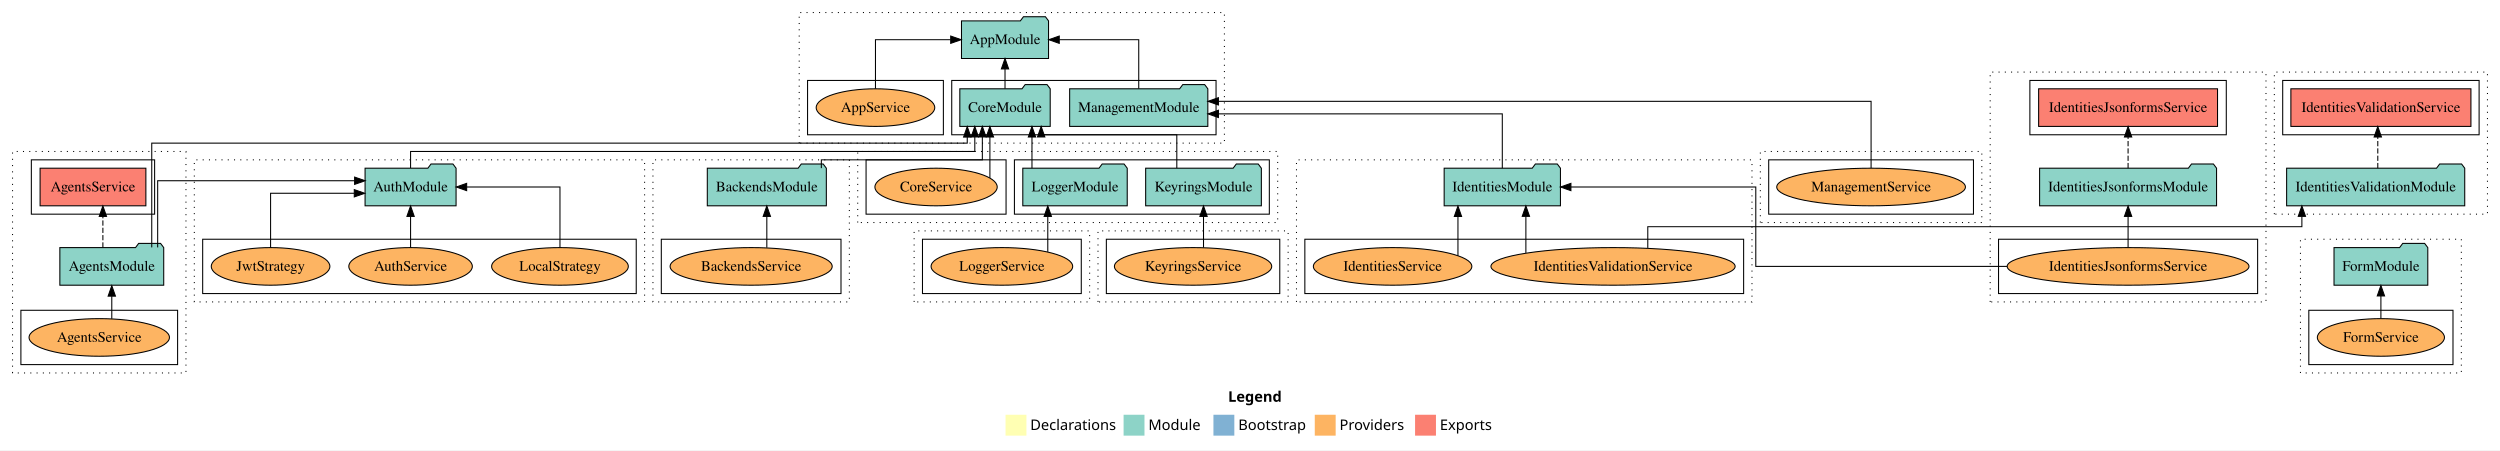
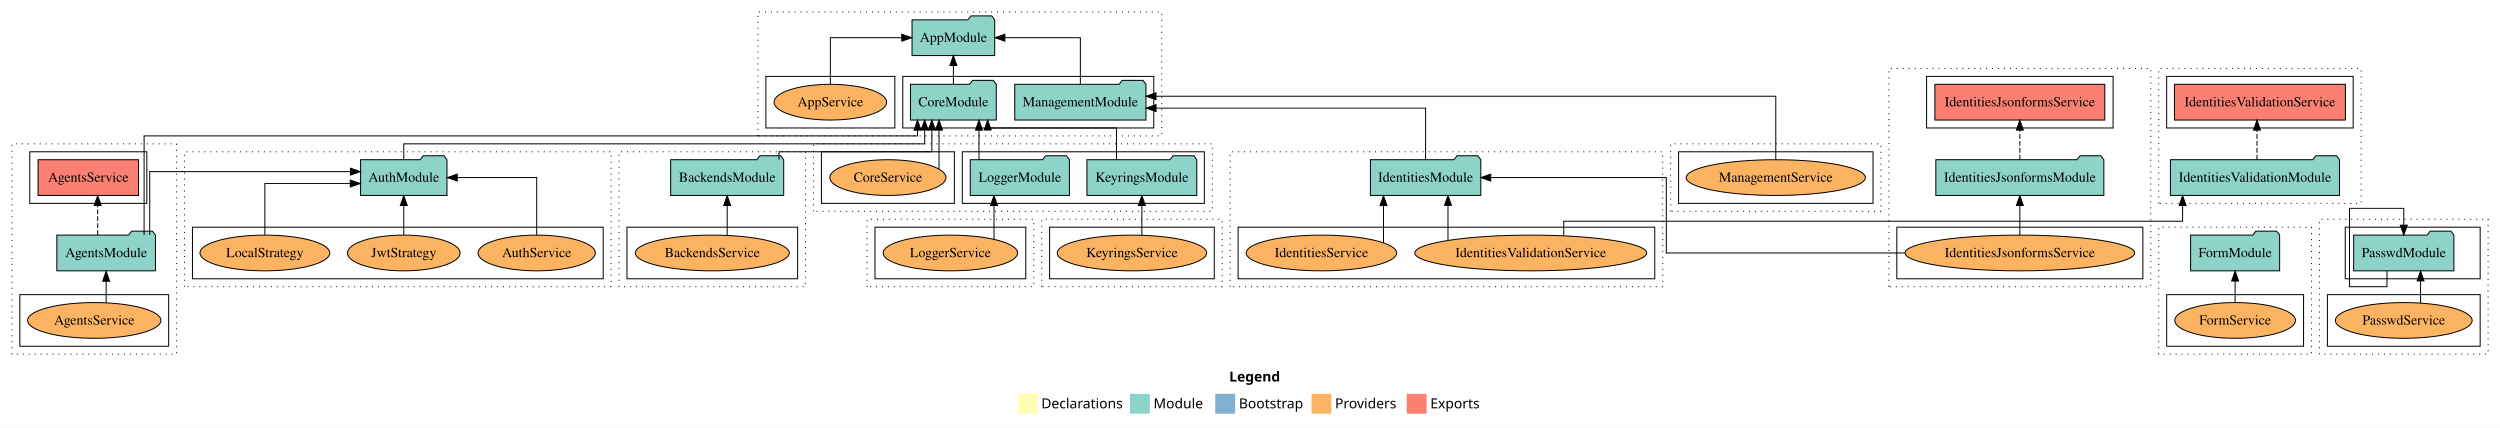
- <svg xmlns="http://www.w3.org/2000/svg" width="2393pt" height="431pt" viewBox="0.00 0.00 2393.00 431.00">
+ <svg xmlns="http://www.w3.org/2000/svg" width="2520pt" height="431pt" viewBox="0.00 0.00 2520.00 431.00">
  <g id="graph0" class="graph" transform="scale(1 1) rotate(0) translate(4 427)">
-     <polygon fill="white" stroke="transparent" points="-4,4 -4,-427 2389,-427 2389,4 -4,4" />
-     <text text-anchor="start" x="1171.51" y="-42.4" font-family="Times-12" font-weight="bold" font-size="14.00">Legend</text>
-     <polygon fill="#ffffb3" stroke="transparent" points="958.5,-10 958.5,-30 978.5,-30 978.5,-10 958.5,-10" />
-     <text text-anchor="start" x="982.13" y="-15.4" font-family="Times-12" font-size="14.00">  Declarations</text>
-     <polygon fill="#8dd3c7" stroke="transparent" points="1071.5,-10 1071.5,-30 1091.5,-30 1091.5,-10 1071.5,-10" />
-     <text text-anchor="start" x="1095.23" y="-15.4" font-family="Times-12" font-size="14.00">  Module</text>
-     <polygon fill="#80b1d3" stroke="transparent" points="1157.5,-10 1157.5,-30 1177.5,-30 1177.5,-10 1157.5,-10" />
-     <text text-anchor="start" x="1181.28" y="-15.4" font-family="Times-12" font-size="14.00">  Bootstrap</text>
-     <polygon fill="#fdb462" stroke="transparent" points="1254.5,-10 1254.5,-30 1274.5,-30 1274.5,-10 1254.5,-10" />
-     <text text-anchor="start" x="1278.17" y="-15.4" font-family="Times-12" font-size="14.00">  Providers</text>
-     <polygon fill="#fb8072" stroke="transparent" points="1350.5,-10 1350.5,-30 1370.5,-30 1370.5,-10 1350.5,-10" />
-     <text text-anchor="start" x="1374.23" y="-15.4" font-family="Times-12" font-size="14.00">  Exports</text>
+     <polygon fill="white" stroke="transparent" points="-4,4 -4,-427 2516,-427 2516,4 -4,4" />
+     <text text-anchor="start" x="1235.01" y="-42.4" font-family="Times-12" font-weight="bold" font-size="14.00">Legend</text>
+     <polygon fill="#ffffb3" stroke="transparent" points="1022,-10 1022,-30 1042,-30 1042,-10 1022,-10" />
+     <text text-anchor="start" x="1045.63" y="-15.4" font-family="Times-12" font-size="14.00">  Declarations</text>
+     <polygon fill="#8dd3c7" stroke="transparent" points="1135,-10 1135,-30 1155,-30 1155,-10 1135,-10" />
+     <text text-anchor="start" x="1158.73" y="-15.4" font-family="Times-12" font-size="14.00">  Module</text>
+     <polygon fill="#80b1d3" stroke="transparent" points="1221,-10 1221,-30 1241,-30 1241,-10 1221,-10" />
+     <text text-anchor="start" x="1244.78" y="-15.4" font-family="Times-12" font-size="14.00">  Bootstrap</text>
+     <polygon fill="#fdb462" stroke="transparent" points="1318,-10 1318,-30 1338,-30 1338,-10 1318,-10" />
+     <text text-anchor="start" x="1341.67" y="-15.4" font-family="Times-12" font-size="14.00">  Providers</text>
+     <polygon fill="#fb8072" stroke="transparent" points="1414,-10 1414,-30 1434,-30 1434,-10 1414,-10" />
+     <text text-anchor="start" x="1437.73" y="-15.4" font-family="Times-12" font-size="14.00">  Exports</text>
    <g id="clust1" class="cluster">
      <polygon fill="none" stroke="black" stroke-dasharray="1,5" points="8,-70 8,-282 174,-282 174,-70 8,-70" />
    </g>
    <g id="clust4" class="cluster">
      <polygon fill="none" stroke="black" points="26,-222 26,-274 144,-274 144,-222 26,-222" />
    </g>
    <g id="clust6" class="cluster">
      <polygon fill="none" stroke="black" points="16,-78 16,-130 166,-130 166,-78 16,-78" />
    </g>
    <g id="clust7" class="cluster">
-       <polygon fill="none" stroke="black" stroke-dasharray="1,5" points="761,-290 761,-415 1168,-415 1168,-290 761,-290" />
+       <polygon fill="none" stroke="black" stroke-dasharray="1,5" points="760,-290 760,-415 1167,-415 1167,-290 760,-290" />
    </g>
    <g id="clust9" class="cluster">
-       <polygon fill="none" stroke="black" points="907,-298 907,-350 1160,-350 1160,-298 907,-298" />
+       <polygon fill="none" stroke="black" points="906,-298 906,-350 1159,-350 1159,-298 906,-298" />
    </g>
    <g id="clust12" class="cluster">
-       <polygon fill="none" stroke="black" points="769,-298 769,-350 899,-350 899,-298 769,-298" />
+       <polygon fill="none" stroke="black" points="768,-298 768,-350 898,-350 898,-298 768,-298" />
    </g>
    <g id="clust13" class="cluster">
-       <polygon fill="none" stroke="black" stroke-dasharray="1,5" points="182,-138 182,-274 613,-274 613,-138 182,-138" />
+       <polygon fill="none" stroke="black" stroke-dasharray="1,5" points="182,-138 182,-274 612,-274 612,-138 182,-138" />
    </g>
    <g id="clust18" class="cluster">
-       <polygon fill="none" stroke="black" points="190,-146 190,-198 605,-198 605,-146 190,-146" />
+       <polygon fill="none" stroke="black" points="190,-146 190,-198 604,-198 604,-146 190,-146" />
    </g>
    <g id="clust19" class="cluster">
-       <polygon fill="none" stroke="black" stroke-dasharray="1,5" points="621,-138 621,-274 809,-274 809,-138 621,-138" />
+       <polygon fill="none" stroke="black" stroke-dasharray="1,5" points="620,-138 620,-274 808,-274 808,-138 620,-138" />
    </g>
    <g id="clust24" class="cluster">
-       <polygon fill="none" stroke="black" points="629,-146 629,-198 801,-198 801,-146 629,-146" />
+       <polygon fill="none" stroke="black" points="628,-146 628,-198 800,-198 800,-146 628,-146" />
    </g>
    <g id="clust25" class="cluster">
-       <polygon fill="none" stroke="black" stroke-dasharray="1,5" points="817,-214 817,-282 1219,-282 1219,-214 817,-214" />
+       <polygon fill="none" stroke="black" stroke-dasharray="1,5" points="816,-214 816,-282 1218,-282 1218,-214 816,-214" />
    </g>
    <g id="clust27" class="cluster">
-       <polygon fill="none" stroke="black" points="967,-222 967,-274 1211,-274 1211,-222 967,-222" />
+       <polygon fill="none" stroke="black" points="966,-222 966,-274 1210,-274 1210,-222 966,-222" />
    </g>
    <g id="clust30" class="cluster">
-       <polygon fill="none" stroke="black" points="825,-222 825,-274 959,-274 959,-222 825,-222" />
+       <polygon fill="none" stroke="black" points="824,-222 824,-274 958,-274 958,-222 824,-222" />
    </g>
    <g id="clust31" class="cluster">
-       <polygon fill="none" stroke="black" stroke-dasharray="1,5" points="2198,-70 2198,-198 2352,-198 2352,-70 2198,-70" />
+       <polygon fill="none" stroke="black" stroke-dasharray="1,5" points="2172,-70 2172,-198 2326,-198 2326,-70 2172,-70" />
    </g>
    <g id="clust36" class="cluster">
-       <polygon fill="none" stroke="black" points="2206,-78 2206,-130 2344,-130 2344,-78 2206,-78" />
+       <polygon fill="none" stroke="black" points="2180,-78 2180,-130 2318,-130 2318,-78 2180,-78" />
    </g>
    <g id="clust37" class="cluster">
-       <polygon fill="none" stroke="black" stroke-dasharray="1,5" points="1901,-138 1901,-358 2165,-358 2165,-138 1901,-138" />
+       <polygon fill="none" stroke="black" stroke-dasharray="1,5" points="1900,-138 1900,-358 2164,-358 2164,-138 1900,-138" />
    </g>
    <g id="clust40" class="cluster">
-       <polygon fill="none" stroke="black" points="1939,-298 1939,-350 2127,-350 2127,-298 1939,-298" />
+       <polygon fill="none" stroke="black" points="1938,-298 1938,-350 2126,-350 2126,-298 1938,-298" />
    </g>
    <g id="clust42" class="cluster">
-       <polygon fill="none" stroke="black" points="1909,-146 1909,-198 2157,-198 2157,-146 1909,-146" />
+       <polygon fill="none" stroke="black" points="1908,-146 1908,-198 2156,-198 2156,-146 1908,-146" />
    </g>
    <g id="clust43" class="cluster">
-       <polygon fill="none" stroke="black" stroke-dasharray="1,5" points="1237,-138 1237,-274 1673,-274 1673,-138 1237,-138" />
+       <polygon fill="none" stroke="black" stroke-dasharray="1,5" points="1236,-138 1236,-274 1672,-274 1672,-138 1236,-138" />
    </g>
    <g id="clust48" class="cluster">
-       <polygon fill="none" stroke="black" points="1245,-146 1245,-198 1665,-198 1665,-146 1245,-146" />
+       <polygon fill="none" stroke="black" points="1244,-146 1244,-198 1664,-198 1664,-146 1244,-146" />
    </g>
    <g id="clust49" class="cluster">
-       <polygon fill="none" stroke="black" stroke-dasharray="1,5" points="2173,-222 2173,-358 2377,-358 2377,-222 2173,-222" />
+       <polygon fill="none" stroke="black" stroke-dasharray="1,5" points="2172,-222 2172,-358 2376,-358 2376,-222 2172,-222" />
    </g>
    <g id="clust52" class="cluster">
-       <polygon fill="none" stroke="black" points="2181,-298 2181,-350 2369,-350 2369,-298 2181,-298" />
+       <polygon fill="none" stroke="black" points="2180,-298 2180,-350 2368,-350 2368,-298 2180,-298" />
    </g>
    <g id="clust55" class="cluster">
-       <polygon fill="none" stroke="black" stroke-dasharray="1,5" points="1047,-138 1047,-206 1229,-206 1229,-138 1047,-138" />
+       <polygon fill="none" stroke="black" stroke-dasharray="1,5" points="1046,-138 1046,-206 1228,-206 1228,-138 1046,-138" />
    </g>
    <g id="clust60" class="cluster">
-       <polygon fill="none" stroke="black" points="1055,-146 1055,-198 1221,-198 1221,-146 1055,-146" />
+       <polygon fill="none" stroke="black" points="1054,-146 1054,-198 1220,-198 1220,-146 1054,-146" />
    </g>
    <g id="clust61" class="cluster">
-       <polygon fill="none" stroke="black" stroke-dasharray="1,5" points="871,-138 871,-206 1039,-206 1039,-138 871,-138" />
+       <polygon fill="none" stroke="black" stroke-dasharray="1,5" points="870,-138 870,-206 1038,-206 1038,-138 870,-138" />
    </g>
    <g id="clust66" class="cluster">
-       <polygon fill="none" stroke="black" points="879,-146 879,-198 1031,-198 1031,-146 879,-146" />
+       <polygon fill="none" stroke="black" points="878,-146 878,-198 1030,-198 1030,-146 878,-146" />
    </g>
    <g id="clust67" class="cluster">
-       <polygon fill="none" stroke="black" stroke-dasharray="1,5" points="1681,-214 1681,-282 1893,-282 1893,-214 1681,-214" />
+       <polygon fill="none" stroke="black" stroke-dasharray="1,5" points="1680,-214 1680,-282 1892,-282 1892,-214 1680,-214" />
    </g>
    <g id="clust72" class="cluster">
-       <polygon fill="none" stroke="black" points="1689,-222 1689,-274 1885,-274 1885,-222 1689,-222" />
+       <polygon fill="none" stroke="black" points="1688,-222 1688,-274 1884,-274 1884,-222 1688,-222" />
+     </g>
+     <g id="clust73" class="cluster">
+       <polygon fill="none" stroke="black" stroke-dasharray="1,5" points="2334,-70 2334,-206 2504,-206 2504,-70 2334,-70" />
+     </g>
+     <g id="clust75" class="cluster">
+       <polygon fill="none" stroke="black" points="2360,-146 2360,-198 2496,-198 2496,-146 2360,-146" />
+     </g>
+     <g id="clust78" class="cluster">
+       <polygon fill="none" stroke="black" points="2342,-78 2342,-130 2496,-130 2496,-78 2342,-78" />
    </g>
    <g id="node1" class="node">
      <polygon fill="#fb8072" stroke="black" points="135.63,-266 34.37,-266 34.37,-230 135.63,-230 135.63,-266" />
      <text text-anchor="middle" x="85" y="-243.8" font-family="Times,serif" font-size="14.00">AgentsService </text>
    </g>
    <g id="node2" class="node">
      <polygon fill="#8dd3c7" stroke="black" points="152.71,-190 149.71,-194 128.71,-194 125.71,-190 53.29,-190 53.29,-154 152.71,-154 152.71,-190" />
      <text text-anchor="middle" x="103" y="-167.8" font-family="Times,serif" font-size="14.00">AgentsModule</text>
    </g>
    <g id="edge1" class="edge">
      <path fill="none" stroke="black" stroke-dasharray="5,2" d="M94.48,-190.01C94.48,-190.01 94.48,-219.85 94.48,-219.85" />
      <polygon fill="black" stroke="black" points="90.98,-219.85 94.48,-229.85 97.98,-219.85 90.98,-219.85" />
    </g>
    <g id="node4" class="node">
-       <polygon fill="#8dd3c7" stroke="black" points="1001.26,-342 998.26,-346 977.26,-346 974.26,-342 914.74,-342 914.74,-306 1001.26,-306 1001.26,-342" />
-       <text text-anchor="middle" x="958" y="-319.8" font-family="Times,serif" font-size="14.00">CoreModule</text>
+       <polygon fill="#8dd3c7" stroke="black" points="1000.26,-342 997.26,-346 976.26,-346 973.26,-342 913.74,-342 913.74,-306 1000.26,-306 1000.26,-342" />
+       <text text-anchor="middle" x="957" y="-319.8" font-family="Times,serif" font-size="14.00">CoreModule</text>
    </g>
    <g id="edge11" class="edge">
-       <path fill="none" stroke="black" d="M141.25,-190.18C141.25,-223.28 141.25,-290 141.25,-290 141.25,-290 921.85,-290 921.85,-290 921.85,-290 921.85,-295.81 921.85,-295.81" />
-       <polygon fill="black" stroke="black" points="918.35,-295.81 921.85,-305.81 925.35,-295.81 918.35,-295.81" />
+       <path fill="none" stroke="black" d="M141.25,-190.18C141.25,-223.28 141.25,-290 141.25,-290 141.25,-290 920.85,-290 920.85,-290 920.85,-290 920.85,-295.81 920.85,-295.81" />
+       <polygon fill="black" stroke="black" points="917.35,-295.81 920.85,-305.81 924.35,-295.81 917.35,-295.81" />
    </g>
    <g id="node8" class="node">
-       <polygon fill="#8dd3c7" stroke="black" points="432.55,-266 429.55,-270 408.55,-270 405.55,-266 345.45,-266 345.45,-230 432.55,-230 432.55,-266" />
-       <text text-anchor="middle" x="389" y="-243.8" font-family="Times,serif" font-size="14.00">AuthModule</text>
+       <polygon fill="#8dd3c7" stroke="black" points="446.55,-266 443.55,-270 422.55,-270 419.55,-266 359.45,-266 359.45,-230 446.55,-230 446.55,-266" />
+       <text text-anchor="middle" x="403" y="-243.8" font-family="Times,serif" font-size="14.00">AuthModule</text>
    </g>
    <g id="edge6" class="edge">
-       <path fill="none" stroke="black" d="M146.92,-190.2C146.92,-214.36 146.92,-254 146.92,-254 146.92,-254 335.44,-254 335.44,-254" />
-       <polygon fill="black" stroke="black" points="335.44,-257.5 345.44,-254 335.44,-250.5 335.44,-257.5" />
+       <path fill="none" stroke="black" d="M146.92,-190.2C146.92,-214.36 146.92,-254 146.92,-254 146.92,-254 349.27,-254 349.27,-254" />
+       <polygon fill="black" stroke="black" points="349.27,-257.5 359.27,-254 349.27,-250.5 349.27,-257.5" />
    </g>
    <g id="node3" class="node">
      <ellipse fill="#fdb462" stroke="black" cx="91" cy="-104" rx="67.19" ry="18" />
      <text text-anchor="middle" x="91" y="-99.8" font-family="Times,serif" font-size="14.00">AgentsService</text>
    </g>
    <g id="edge2" class="edge">
      <path fill="none" stroke="black" d="M103,-121.87C103,-121.87 103,-143.54 103,-143.54" />
      <polygon fill="black" stroke="black" points="99.5,-143.54 103,-153.54 106.5,-143.54 99.5,-143.54" />
    </g>
    <g id="node6" class="node">
-       <polygon fill="#8dd3c7" stroke="black" points="999.66,-407 996.66,-411 975.66,-411 972.66,-407 916.34,-407 916.34,-371 999.66,-371 999.66,-407" />
-       <text text-anchor="middle" x="958" y="-384.8" font-family="Times,serif" font-size="14.00">AppModule</text>
+       <polygon fill="#8dd3c7" stroke="black" points="998.66,-407 995.66,-411 974.66,-411 971.66,-407 915.34,-407 915.34,-371 998.66,-371 998.66,-407" />
+       <text text-anchor="middle" x="957" y="-384.8" font-family="Times,serif" font-size="14.00">AppModule</text>
    </g>
    <g id="edge3" class="edge">
-       <path fill="none" stroke="black" d="M958,-342.11C958,-342.11 958,-360.99 958,-360.99" />
-       <polygon fill="black" stroke="black" points="954.5,-360.99 958,-370.99 961.5,-360.99 954.5,-360.99" />
+       <path fill="none" stroke="black" d="M957,-342.11C957,-342.11 957,-360.99 957,-360.99" />
+       <polygon fill="black" stroke="black" points="953.5,-360.99 957,-370.99 960.5,-360.99 953.5,-360.99" />
    </g>
    <g id="node5" class="node">
-       <polygon fill="#8dd3c7" stroke="black" points="1152.13,-342 1149.13,-346 1128.13,-346 1125.13,-342 1019.87,-342 1019.87,-306 1152.13,-306 1152.13,-342" />
-       <text text-anchor="middle" x="1086" y="-319.8" font-family="Times,serif" font-size="14.00">ManagementModule</text>
+       <polygon fill="#8dd3c7" stroke="black" points="1151.13,-342 1148.13,-346 1127.13,-346 1124.13,-342 1018.87,-342 1018.87,-306 1151.13,-306 1151.13,-342" />
+       <text text-anchor="middle" x="1085" y="-319.8" font-family="Times,serif" font-size="14.00">ManagementModule</text>
    </g>
    <g id="edge4" class="edge">
-       <path fill="none" stroke="black" d="M1086,-342.11C1086,-361.34 1086,-389 1086,-389 1086,-389 1009.91,-389 1009.91,-389" />
-       <polygon fill="black" stroke="black" points="1009.91,-385.5 999.91,-389 1009.91,-392.5 1009.91,-385.5" />
+       <path fill="none" stroke="black" d="M1085,-342.11C1085,-361.34 1085,-389 1085,-389 1085,-389 1008.91,-389 1008.91,-389" />
+       <polygon fill="black" stroke="black" points="1008.91,-385.5 998.91,-389 1008.91,-392.5 1008.91,-385.5" />
    </g>
    <g id="node7" class="node">
-       <ellipse fill="#fdb462" stroke="black" cx="834" cy="-324" rx="56.74" ry="18" />
-       <text text-anchor="middle" x="834" y="-319.8" font-family="Times,serif" font-size="14.00">AppService</text>
+       <ellipse fill="#fdb462" stroke="black" cx="833" cy="-324" rx="56.74" ry="18" />
+       <text text-anchor="middle" x="833" y="-319.8" font-family="Times,serif" font-size="14.00">AppService</text>
    </g>
    <g id="edge5" class="edge">
-       <path fill="none" stroke="black" d="M834,-342.11C834,-361.34 834,-389 834,-389 834,-389 906.02,-389 906.02,-389" />
-       <polygon fill="black" stroke="black" points="906.02,-392.5 916.02,-389 906.02,-385.5 906.02,-392.5" />
+       <path fill="none" stroke="black" d="M833,-342.11C833,-361.34 833,-389 833,-389 833,-389 905.02,-389 905.02,-389" />
+       <polygon fill="black" stroke="black" points="905.02,-392.5 915.02,-389 905.02,-385.5 905.02,-392.5" />
    </g>
    <g id="edge12" class="edge">
-       <path fill="none" stroke="black" d="M389,-266.19C389,-274.28 389,-282 389,-282 389,-282 929.08,-282 929.08,-282 929.08,-282 929.08,-295.94 929.08,-295.94" />
-       <polygon fill="black" stroke="black" points="925.58,-295.94 929.08,-305.94 932.58,-295.94 925.58,-295.94" />
+       <path fill="none" stroke="black" d="M403,-266.19C403,-274.28 403,-282 403,-282 403,-282 928.08,-282 928.08,-282 928.08,-282 928.08,-295.94 928.08,-295.94" />
+       <polygon fill="black" stroke="black" points="924.58,-295.94 928.08,-305.94 931.58,-295.94 924.58,-295.94" />
    </g>
    <g id="node9" class="node">
-       <ellipse fill="#fdb462" stroke="black" cx="389" cy="-172" rx="59.11" ry="18" />
-       <text text-anchor="middle" x="389" y="-167.8" font-family="Times,serif" font-size="14.00">AuthService</text>
+       <ellipse fill="#fdb462" stroke="black" cx="537" cy="-172" rx="59.11" ry="18" />
+       <text text-anchor="middle" x="537" y="-167.8" font-family="Times,serif" font-size="14.00">AuthService</text>
    </g>
    <g id="edge7" class="edge">
-       <path fill="none" stroke="black" d="M389,-190.01C389,-190.01 389,-219.85 389,-219.85" />
-       <polygon fill="black" stroke="black" points="385.5,-219.85 389,-229.85 392.5,-219.85 385.5,-219.85" />
+       <path fill="none" stroke="black" d="M537,-190.01C537,-212.49 537,-248 537,-248 537,-248 456.88,-248 456.88,-248" />
+       <polygon fill="black" stroke="black" points="456.88,-244.5 446.88,-248 456.88,-251.5 456.88,-244.5" />
    </g>
    <g id="node10" class="node">
-       <ellipse fill="#fdb462" stroke="black" cx="255" cy="-172" rx="56.76" ry="18" />
-       <text text-anchor="middle" x="255" y="-167.8" font-family="Times,serif" font-size="14.00">JwtStrategy</text>
+       <ellipse fill="#fdb462" stroke="black" cx="403" cy="-172" rx="56.76" ry="18" />
+       <text text-anchor="middle" x="403" y="-167.8" font-family="Times,serif" font-size="14.00">JwtStrategy</text>
    </g>
    <g id="edge8" class="edge">
-       <path fill="none" stroke="black" d="M255,-190.03C255,-210.77 255,-242 255,-242 255,-242 335.12,-242 335.12,-242" />
-       <polygon fill="black" stroke="black" points="335.12,-245.5 345.12,-242 335.12,-238.5 335.12,-245.5" />
+       <path fill="none" stroke="black" d="M403,-190.01C403,-190.01 403,-219.85 403,-219.85" />
+       <polygon fill="black" stroke="black" points="399.5,-219.85 403,-229.85 406.5,-219.85 399.5,-219.85" />
    </g>
    <g id="node11" class="node">
-       <ellipse fill="#fdb462" stroke="black" cx="532" cy="-172" rx="65.41" ry="18" />
-       <text text-anchor="middle" x="532" y="-167.8" font-family="Times,serif" font-size="14.00">LocalStrategy</text>
+       <ellipse fill="#fdb462" stroke="black" cx="263" cy="-172" rx="65.41" ry="18" />
+       <text text-anchor="middle" x="263" y="-167.8" font-family="Times,serif" font-size="14.00">LocalStrategy</text>
    </g>
    <g id="edge9" class="edge">
-       <path fill="none" stroke="black" d="M532,-190.01C532,-212.49 532,-248 532,-248 532,-248 442.68,-248 442.68,-248" />
-       <polygon fill="black" stroke="black" points="442.68,-244.5 432.68,-248 442.68,-251.5 442.68,-244.5" />
+       <path fill="none" stroke="black" d="M263,-190.03C263,-210.77 263,-242 263,-242 263,-242 349.09,-242 349.09,-242" />
+       <polygon fill="black" stroke="black" points="349.09,-245.5 359.09,-242 349.09,-238.5 349.09,-245.5" />
    </g>
    <g id="node12" class="node">
-       <ellipse fill="#fdb462" stroke="black" cx="715" cy="-172" rx="77.57" ry="18" />
-       <text text-anchor="middle" x="715" y="-167.8" font-family="Times,serif" font-size="14.00">BackendsService</text>
+       <ellipse fill="#fdb462" stroke="black" cx="714" cy="-172" rx="77.57" ry="18" />
+       <text text-anchor="middle" x="714" y="-167.8" font-family="Times,serif" font-size="14.00">BackendsService</text>
    </g>
    <g id="node13" class="node">
-       <polygon fill="#8dd3c7" stroke="black" points="786.97,-266 783.97,-270 762.97,-270 759.97,-266 673.03,-266 673.03,-230 786.97,-230 786.97,-266" />
-       <text text-anchor="middle" x="730" y="-243.8" font-family="Times,serif" font-size="14.00">BackendsModule</text>
+       <polygon fill="#8dd3c7" stroke="black" points="785.97,-266 782.97,-270 761.97,-270 758.97,-266 672.03,-266 672.03,-230 785.97,-230 785.97,-266" />
+       <text text-anchor="middle" x="729" y="-243.8" font-family="Times,serif" font-size="14.00">BackendsModule</text>
    </g>
    <g id="edge10" class="edge">
-       <path fill="none" stroke="black" d="M730,-190.01C730,-190.01 730,-219.85 730,-219.85" />
-       <polygon fill="black" stroke="black" points="726.5,-219.85 730,-229.85 733.5,-219.85 726.5,-219.85" />
+       <path fill="none" stroke="black" d="M729,-190.01C729,-190.01 729,-219.85 729,-219.85" />
+       <polygon fill="black" stroke="black" points="725.5,-219.85 729,-229.85 732.5,-219.85 725.5,-219.85" />
    </g>
    <g id="edge13" class="edge">
-       <path fill="none" stroke="black" d="M782.18,-266.06C782.18,-270.49 782.18,-274 782.18,-274 782.18,-274 936.3,-274 936.3,-274 936.3,-274 936.3,-295.95 936.3,-295.95" />
-       <polygon fill="black" stroke="black" points="932.81,-295.95 936.3,-305.95 939.81,-295.95 932.81,-295.95" />
+       <path fill="none" stroke="black" d="M781.18,-266.06C781.18,-270.49 781.18,-274 781.18,-274 781.18,-274 935.3,-274 935.3,-274 935.3,-274 935.3,-295.95 935.3,-295.95" />
+       <polygon fill="black" stroke="black" points="931.81,-295.95 935.3,-305.95 938.81,-295.95 931.81,-295.95" />
    </g>
    <g id="node14" class="node">
-       <polygon fill="#8dd3c7" stroke="black" points="1203.37,-266 1200.37,-270 1179.37,-270 1176.37,-266 1092.63,-266 1092.63,-230 1203.37,-230 1203.37,-266" />
-       <text text-anchor="middle" x="1148" y="-243.8" font-family="Times,serif" font-size="14.00">KeyringsModule</text>
+       <polygon fill="#8dd3c7" stroke="black" points="1202.37,-266 1199.37,-270 1178.37,-270 1175.37,-266 1091.63,-266 1091.63,-230 1202.37,-230 1202.37,-266" />
+       <text text-anchor="middle" x="1147" y="-243.8" font-family="Times,serif" font-size="14.00">KeyringsModule</text>
    </g>
    <g id="edge14" class="edge">
-       <path fill="none" stroke="black" d="M1122.44,-266.05C1122.44,-280.37 1122.44,-298 1122.44,-298 1122.44,-298 992.59,-298 992.59,-298 992.59,-298 992.59,-298.79 992.59,-298.79" />
-       <polygon fill="black" stroke="black" points="989.09,-295.94 992.59,-305.94 996.09,-295.94 989.09,-295.94" />
+       <path fill="none" stroke="black" d="M1121.44,-266.05C1121.44,-280.37 1121.44,-298 1121.44,-298 1121.44,-298 991.59,-298 991.59,-298 991.59,-298 991.59,-298.79 991.59,-298.79" />
+       <polygon fill="black" stroke="black" points="988.09,-295.94 991.59,-305.94 995.09,-295.94 988.09,-295.94" />
    </g>
    <g id="node15" class="node">
-       <polygon fill="#8dd3c7" stroke="black" points="1074.98,-266 1071.98,-270 1050.98,-270 1047.98,-266 975.02,-266 975.02,-230 1074.98,-230 1074.98,-266" />
-       <text text-anchor="middle" x="1025" y="-243.8" font-family="Times,serif" font-size="14.00">LoggerModule</text>
+       <polygon fill="#8dd3c7" stroke="black" points="1073.98,-266 1070.98,-270 1049.98,-270 1046.98,-266 974.02,-266 974.02,-230 1073.98,-230 1073.98,-266" />
+       <text text-anchor="middle" x="1024" y="-243.8" font-family="Times,serif" font-size="14.00">LoggerModule</text>
    </g>
    <g id="edge15" class="edge">
-       <path fill="none" stroke="black" d="M983.8,-266.01C983.8,-266.01 983.8,-295.85 983.8,-295.85" />
-       <polygon fill="black" stroke="black" points="980.3,-295.85 983.8,-305.85 987.3,-295.85 980.3,-295.85" />
+       <path fill="none" stroke="black" d="M982.8,-266.01C982.8,-266.01 982.8,-295.85 982.8,-295.85" />
+       <polygon fill="black" stroke="black" points="979.3,-295.85 982.8,-305.85 986.3,-295.85 979.3,-295.85" />
    </g>
    <g id="node16" class="node">
-       <ellipse fill="#fdb462" stroke="black" cx="892" cy="-248" rx="58.53" ry="18" />
-       <text text-anchor="middle" x="892" y="-243.8" font-family="Times,serif" font-size="14.00">CoreService</text>
+       <ellipse fill="#fdb462" stroke="black" cx="891" cy="-248" rx="58.53" ry="18" />
+       <text text-anchor="middle" x="891" y="-243.8" font-family="Times,serif" font-size="14.00">CoreService</text>
    </g>
    <g id="edge16" class="edge">
-       <path fill="none" stroke="black" d="M943.53,-256.72C943.53,-256.72 943.53,-295.88 943.53,-295.88" />
-       <polygon fill="black" stroke="black" points="940.03,-295.88 943.53,-305.88 947.03,-295.88 940.03,-295.88" />
+       <path fill="none" stroke="black" d="M942.53,-256.72C942.53,-256.72 942.53,-295.88 942.53,-295.88" />
+       <polygon fill="black" stroke="black" points="939.03,-295.88 942.53,-305.88 946.03,-295.88 939.03,-295.88" />
    </g>
    <g id="node17" class="node">
-       <ellipse fill="#fdb462" stroke="black" cx="2275" cy="-104" rx="60.83" ry="18" />
-       <text text-anchor="middle" x="2275" y="-99.8" font-family="Times,serif" font-size="14.00">FormService</text>
+       <ellipse fill="#fdb462" stroke="black" cx="2249" cy="-104" rx="60.83" ry="18" />
+       <text text-anchor="middle" x="2249" y="-99.8" font-family="Times,serif" font-size="14.00">FormService</text>
    </g>
    <g id="node18" class="node">
-       <polygon fill="#8dd3c7" stroke="black" points="2319.88,-190 2316.88,-194 2295.88,-194 2292.88,-190 2230.12,-190 2230.12,-154 2319.88,-154 2319.88,-190" />
-       <text text-anchor="middle" x="2275" y="-167.8" font-family="Times,serif" font-size="14.00">FormModule</text>
+       <polygon fill="#8dd3c7" stroke="black" points="2293.88,-190 2290.88,-194 2269.88,-194 2266.88,-190 2204.12,-190 2204.12,-154 2293.88,-154 2293.88,-190" />
+       <text text-anchor="middle" x="2249" y="-167.8" font-family="Times,serif" font-size="14.00">FormModule</text>
    </g>
    <g id="edge17" class="edge">
-       <path fill="none" stroke="black" d="M2275,-122.22C2275,-122.22 2275,-143.73 2275,-143.73" />
-       <polygon fill="black" stroke="black" points="2271.5,-143.73 2275,-153.73 2278.5,-143.73 2271.5,-143.73" />
+       <path fill="none" stroke="black" d="M2249,-122.22C2249,-122.22 2249,-143.73 2249,-143.73" />
+       <polygon fill="black" stroke="black" points="2245.5,-143.73 2249,-153.73 2252.5,-143.73 2245.5,-143.73" />
    </g>
    <g id="node19" class="node">
-       <polygon fill="#fb8072" stroke="black" points="2118.62,-342 1947.38,-342 1947.38,-306 2118.62,-306 2118.62,-342" />
-       <text text-anchor="middle" x="2033" y="-319.8" font-family="Times,serif" font-size="14.00">IdentitiesJsonformsService </text>
+       <polygon fill="#fb8072" stroke="black" points="2117.62,-342 1946.38,-342 1946.38,-306 2117.62,-306 2117.62,-342" />
+       <text text-anchor="middle" x="2032" y="-319.8" font-family="Times,serif" font-size="14.00">IdentitiesJsonformsService </text>
    </g>
    <g id="node20" class="node">
-       <polygon fill="#8dd3c7" stroke="black" points="2117.69,-266 2114.69,-270 2093.69,-270 2090.69,-266 1948.31,-266 1948.31,-230 2117.69,-230 2117.69,-266" />
-       <text text-anchor="middle" x="2033" y="-243.8" font-family="Times,serif" font-size="14.00">IdentitiesJsonformsModule</text>
+       <polygon fill="#8dd3c7" stroke="black" points="2116.69,-266 2113.69,-270 2092.69,-270 2089.69,-266 1947.31,-266 1947.31,-230 2116.69,-230 2116.69,-266" />
+       <text text-anchor="middle" x="2032" y="-243.8" font-family="Times,serif" font-size="14.00">IdentitiesJsonformsModule</text>
    </g>
    <g id="edge18" class="edge">
-       <path fill="none" stroke="black" stroke-dasharray="5,2" d="M2033,-266.01C2033,-266.01 2033,-295.85 2033,-295.85" />
-       <polygon fill="black" stroke="black" points="2029.5,-295.85 2033,-305.85 2036.5,-295.85 2029.5,-295.85" />
+       <path fill="none" stroke="black" stroke-dasharray="5,2" d="M2032,-266.01C2032,-266.01 2032,-295.85 2032,-295.85" />
+       <polygon fill="black" stroke="black" points="2028.5,-295.85 2032,-305.85 2035.5,-295.85 2028.5,-295.85" />
    </g>
    <g id="node21" class="node">
-       <ellipse fill="#fdb462" stroke="black" cx="2033" cy="-172" rx="115.74" ry="18" />
-       <text text-anchor="middle" x="2033" y="-167.8" font-family="Times,serif" font-size="14.00">IdentitiesJsonformsService</text>
+       <ellipse fill="#fdb462" stroke="black" cx="2032" cy="-172" rx="115.74" ry="18" />
+       <text text-anchor="middle" x="2032" y="-167.8" font-family="Times,serif" font-size="14.00">IdentitiesJsonformsService</text>
    </g>
    <g id="edge19" class="edge">
-       <path fill="none" stroke="black" d="M2033,-190.01C2033,-190.01 2033,-219.85 2033,-219.85" />
-       <polygon fill="black" stroke="black" points="2029.5,-219.85 2033,-229.85 2036.5,-219.85 2029.5,-219.85" />
+       <path fill="none" stroke="black" d="M2032,-190.01C2032,-190.01 2032,-219.85 2032,-219.85" />
+       <polygon fill="black" stroke="black" points="2028.5,-219.85 2032,-229.85 2035.5,-219.85 2028.5,-219.85" />
    </g>
    <g id="node24" class="node">
-       <polygon fill="#8dd3c7" stroke="black" points="1489.65,-266 1486.65,-270 1465.65,-270 1462.65,-266 1378.35,-266 1378.35,-230 1489.65,-230 1489.65,-266" />
-       <text text-anchor="middle" x="1434" y="-243.8" font-family="Times,serif" font-size="14.00">IdentitiesModule</text>
+       <polygon fill="#8dd3c7" stroke="black" points="1488.65,-266 1485.65,-270 1464.65,-270 1461.65,-266 1377.35,-266 1377.35,-230 1488.65,-230 1488.65,-266" />
+       <text text-anchor="middle" x="1433" y="-243.8" font-family="Times,serif" font-size="14.00">IdentitiesModule</text>
    </g>
    <g id="edge20" class="edge">
-       <path fill="none" stroke="black" d="M1917.3,-172C1813.25,-172 1676.64,-172 1676.64,-172 1676.64,-172 1676.64,-248 1676.64,-248 1676.64,-248 1499.67,-248 1499.67,-248" />
-       <polygon fill="black" stroke="black" points="1499.67,-244.5 1489.67,-248 1499.67,-251.5 1499.67,-244.5" />
+       <path fill="none" stroke="black" d="M1916.3,-172C1812.25,-172 1675.64,-172 1675.64,-172 1675.64,-172 1675.64,-248 1675.64,-248 1675.64,-248 1498.67,-248 1498.67,-248" />
+       <polygon fill="black" stroke="black" points="1498.67,-244.5 1488.67,-248 1498.67,-251.5 1498.67,-244.5" />
    </g>
    <g id="node22" class="node">
-       <ellipse fill="#fdb462" stroke="black" cx="1329" cy="-172" rx="75.85" ry="18" />
-       <text text-anchor="middle" x="1329" y="-167.8" font-family="Times,serif" font-size="14.00">IdentitiesService</text>
+       <ellipse fill="#fdb462" stroke="black" cx="1328" cy="-172" rx="75.85" ry="18" />
+       <text text-anchor="middle" x="1328" y="-167.8" font-family="Times,serif" font-size="14.00">IdentitiesService</text>
    </g>
    <g id="edge21" class="edge">
-       <path fill="none" stroke="black" d="M1391.55,-182.25C1391.55,-182.25 1391.55,-219.77 1391.55,-219.77" />
-       <polygon fill="black" stroke="black" points="1388.05,-219.77 1391.55,-229.77 1395.05,-219.77 1388.05,-219.77" />
+       <path fill="none" stroke="black" d="M1390.55,-182.25C1390.55,-182.25 1390.55,-219.77 1390.55,-219.77" />
+       <polygon fill="black" stroke="black" points="1387.05,-219.77 1390.55,-229.77 1394.05,-219.77 1387.05,-219.77" />
    </g>
    <g id="node23" class="node">
-       <ellipse fill="#fdb462" stroke="black" cx="1540" cy="-172" rx="116.88" ry="18" />
-       <text text-anchor="middle" x="1540" y="-167.8" font-family="Times,serif" font-size="14.00">IdentitiesValidationService</text>
+       <ellipse fill="#fdb462" stroke="black" cx="1539" cy="-172" rx="116.88" ry="18" />
+       <text text-anchor="middle" x="1539" y="-167.8" font-family="Times,serif" font-size="14.00">IdentitiesValidationService</text>
    </g>
    <g id="edge22" class="edge">
-       <path fill="none" stroke="black" d="M1456.57,-184.89C1456.57,-184.89 1456.57,-219.91 1456.57,-219.91" />
-       <polygon fill="black" stroke="black" points="1453.07,-219.91 1456.57,-229.91 1460.07,-219.91 1453.07,-219.91" />
+       <path fill="none" stroke="black" d="M1455.57,-184.89C1455.57,-184.89 1455.57,-219.91 1455.57,-219.91" />
+       <polygon fill="black" stroke="black" points="1452.07,-219.91 1455.57,-229.91 1459.07,-219.91 1452.07,-219.91" />
    </g>
    <g id="node26" class="node">
-       <polygon fill="#8dd3c7" stroke="black" points="2355.24,-266 2352.24,-270 2331.24,-270 2328.24,-266 2184.76,-266 2184.76,-230 2355.24,-230 2355.24,-266" />
-       <text text-anchor="middle" x="2270" y="-243.8" font-family="Times,serif" font-size="14.00">IdentitiesValidationModule</text>
+       <polygon fill="#8dd3c7" stroke="black" points="2354.24,-266 2351.24,-270 2330.24,-270 2327.24,-266 2183.76,-266 2183.76,-230 2354.24,-230 2354.24,-266" />
+       <text text-anchor="middle" x="2269" y="-243.8" font-family="Times,serif" font-size="14.00">IdentitiesValidationModule</text>
    </g>
    <g id="edge24" class="edge">
-       <path fill="none" stroke="black" d="M1573.26,-189.67C1573.26,-199.59 1573.26,-210 1573.26,-210 1573.26,-210 2199.36,-210 2199.36,-210 2199.36,-210 2199.36,-219.89 2199.36,-219.89" />
-       <polygon fill="black" stroke="black" points="2195.86,-219.89 2199.36,-229.89 2202.86,-219.89 2195.86,-219.89" />
+       <path fill="none" stroke="black" d="M1572.26,-189.5C1572.26,-196.97 1572.26,-204 1572.26,-204 1572.26,-204 2196.07,-204 2196.07,-204 2196.07,-204 2196.07,-219.85 2196.07,-219.85" />
+       <polygon fill="black" stroke="black" points="2192.57,-219.85 2196.07,-229.85 2199.57,-219.85 2192.57,-219.85" />
    </g>
    <g id="edge27" class="edge">
-       <path fill="none" stroke="black" d="M1434,-266.03C1434,-286.77 1434,-318 1434,-318 1434,-318 1162.28,-318 1162.28,-318" />
-       <polygon fill="black" stroke="black" points="1162.28,-314.5 1152.28,-318 1162.28,-321.5 1162.28,-314.5" />
+       <path fill="none" stroke="black" d="M1433,-266.03C1433,-286.77 1433,-318 1433,-318 1433,-318 1161.28,-318 1161.28,-318" />
+       <polygon fill="black" stroke="black" points="1161.28,-314.5 1151.28,-318 1161.28,-321.5 1161.28,-314.5" />
    </g>
    <g id="node25" class="node">
-       <polygon fill="#fb8072" stroke="black" points="2361.17,-342 2188.83,-342 2188.83,-306 2361.17,-306 2361.17,-342" />
-       <text text-anchor="middle" x="2275" y="-319.8" font-family="Times,serif" font-size="14.00">IdentitiesValidationService </text>
+       <polygon fill="#fb8072" stroke="black" points="2360.17,-342 2187.83,-342 2187.83,-306 2360.17,-306 2360.17,-342" />
+       <text text-anchor="middle" x="2274" y="-319.8" font-family="Times,serif" font-size="14.00">IdentitiesValidationService </text>
    </g>
    <g id="edge23" class="edge">
-       <path fill="none" stroke="black" stroke-dasharray="5,2" d="M2272.02,-266.01C2272.02,-266.01 2272.02,-295.85 2272.02,-295.85" />
-       <polygon fill="black" stroke="black" points="2268.52,-295.85 2272.02,-305.85 2275.52,-295.85 2268.52,-295.85" />
+       <path fill="none" stroke="black" stroke-dasharray="5,2" d="M2271.02,-266.01C2271.02,-266.01 2271.02,-295.85 2271.02,-295.85" />
+       <polygon fill="black" stroke="black" points="2267.52,-295.85 2271.02,-305.85 2274.52,-295.85 2267.52,-295.85" />
    </g>
    <g id="node27" class="node">
-       <ellipse fill="#fdb462" stroke="black" cx="1138" cy="-172" rx="75.28" ry="18" />
-       <text text-anchor="middle" x="1138" y="-167.8" font-family="Times,serif" font-size="14.00">KeyringsService</text>
+       <ellipse fill="#fdb462" stroke="black" cx="1137" cy="-172" rx="75.28" ry="18" />
+       <text text-anchor="middle" x="1137" y="-167.8" font-family="Times,serif" font-size="14.00">KeyringsService</text>
    </g>
    <g id="edge25" class="edge">
-       <path fill="none" stroke="black" d="M1148,-190.01C1148,-190.01 1148,-219.85 1148,-219.85" />
-       <polygon fill="black" stroke="black" points="1144.5,-219.85 1148,-229.85 1151.5,-219.85 1144.5,-219.85" />
+       <path fill="none" stroke="black" d="M1147,-190.01C1147,-190.01 1147,-219.85 1147,-219.85" />
+       <polygon fill="black" stroke="black" points="1143.5,-219.85 1147,-229.85 1150.5,-219.85 1143.5,-219.85" />
    </g>
    <g id="node28" class="node">
-       <ellipse fill="#fdb462" stroke="black" cx="955" cy="-172" rx="67.76" ry="18" />
-       <text text-anchor="middle" x="955" y="-167.8" font-family="Times,serif" font-size="14.00">LoggerService</text>
+       <ellipse fill="#fdb462" stroke="black" cx="954" cy="-172" rx="67.76" ry="18" />
+       <text text-anchor="middle" x="954" y="-167.8" font-family="Times,serif" font-size="14.00">LoggerService</text>
    </g>
    <g id="edge26" class="edge">
-       <path fill="none" stroke="black" d="M998.94,-185.94C998.94,-185.94 998.94,-219.84 998.94,-219.84" />
-       <polygon fill="black" stroke="black" points="995.44,-219.84 998.94,-229.84 1002.44,-219.84 995.44,-219.84" />
+       <path fill="none" stroke="black" d="M997.94,-185.94C997.94,-185.94 997.94,-219.84 997.94,-219.84" />
+       <polygon fill="black" stroke="black" points="994.44,-219.84 997.94,-229.84 1001.44,-219.84 994.44,-219.84" />
    </g>
    <g id="node29" class="node">
-       <ellipse fill="#fdb462" stroke="black" cx="1787" cy="-248" rx="90.31" ry="18" />
-       <text text-anchor="middle" x="1787" y="-243.8" font-family="Times,serif" font-size="14.00">ManagementService</text>
+       <ellipse fill="#fdb462" stroke="black" cx="1786" cy="-248" rx="90.31" ry="18" />
+       <text text-anchor="middle" x="1786" y="-243.8" font-family="Times,serif" font-size="14.00">ManagementService</text>
    </g>
    <g id="edge28" class="edge">
-       <path fill="none" stroke="black" d="M1787,-266.2C1787,-290.36 1787,-330 1787,-330 1787,-330 1162.26,-330 1162.26,-330" />
-       <polygon fill="black" stroke="black" points="1162.26,-326.5 1152.26,-330 1162.26,-333.5 1162.26,-326.5" />
+       <path fill="none" stroke="black" d="M1786,-266.2C1786,-290.36 1786,-330 1786,-330 1786,-330 1161.26,-330 1161.26,-330" />
+       <polygon fill="black" stroke="black" points="1161.26,-326.5 1151.26,-330 1161.26,-333.5 1161.26,-326.5" />
+     </g>
+     <g id="node30" class="node">
+       <polygon fill="#8dd3c7" stroke="black" points="2469.54,-190 2466.54,-194 2445.54,-194 2442.54,-190 2368.46,-190 2368.46,-154 2469.54,-154 2469.54,-190" />
+       <text text-anchor="middle" x="2419" y="-167.8" font-family="Times,serif" font-size="14.00">PasswdModule</text>
+     </g>
+     <g id="edge29" class="edge">
+       <path fill="none" stroke="black" d="M2402.08,-153.81C2402.08,-145.72 2402.08,-138 2402.08,-138 2402.08,-138 2364.28,-138 2364.28,-138 2364.28,-138 2364.28,-217 2364.28,-217 2364.28,-217 2419,-217 2419,-217 2419,-217 2419,-200.04 2419,-200.04" />
+       <polygon fill="black" stroke="black" points="2422.5,-200.04 2419,-190.04 2415.5,-200.04 2422.5,-200.04" />
+     </g>
+     <g id="node31" class="node">
+       <ellipse fill="#fdb462" stroke="black" cx="2419" cy="-104" rx="68.92" ry="18" />
+       <text text-anchor="middle" x="2419" y="-99.8" font-family="Times,serif" font-size="14.00">PasswdService</text>
+     </g>
+     <g id="edge30" class="edge">
+       <path fill="none" stroke="black" d="M2435.92,-121.51C2435.92,-121.51 2435.92,-143.84 2435.92,-143.84" />
+       <polygon fill="black" stroke="black" points="2432.42,-143.84 2435.92,-153.84 2439.42,-143.84 2432.42,-143.84" />
    </g>
  </g>
</svg>
